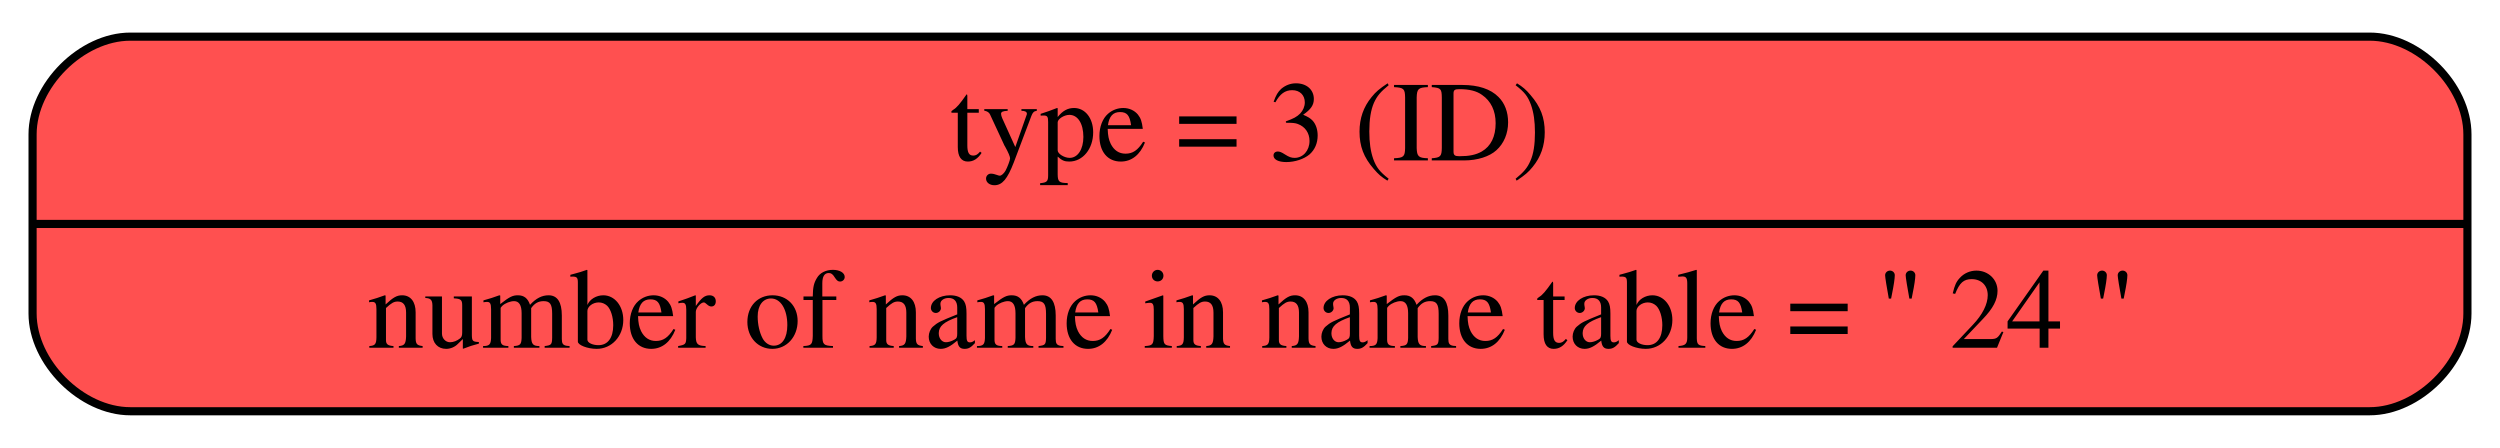
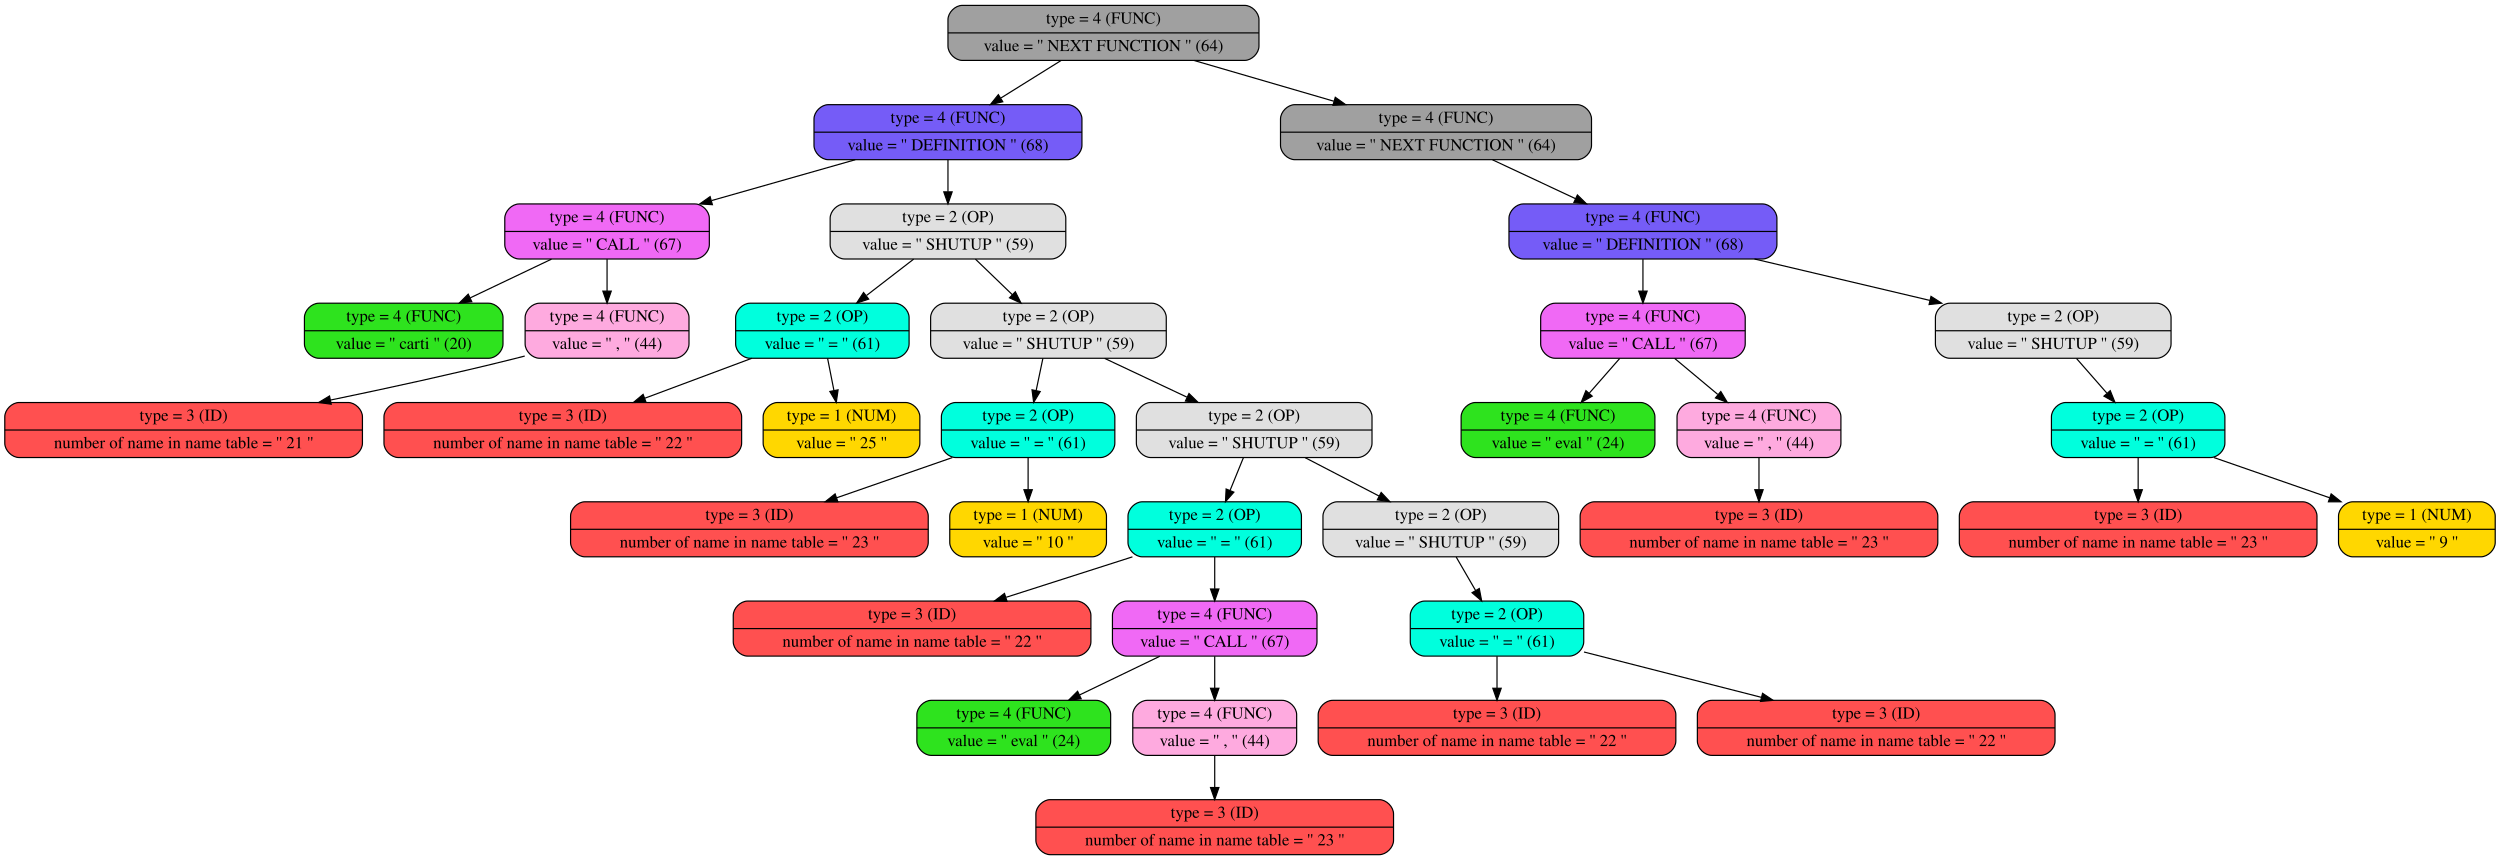
- <svg xmlns="http://www.w3.org/2000/svg" width="307pt" height="55pt" viewBox="0.00 0.00 307.00 55.00">
-   <g id="graph0" class="graph" transform="scale(1 1) rotate(0) translate(4 51)">
+ <svg xmlns="http://www.w3.org/2000/svg" width="2090pt" height="719pt" viewBox="0.00 0.00 2090.00 719.00">
+   <g id="graph0" class="graph" transform="scale(1 1) rotate(0) translate(4 715)">
    <g id="node1" class="node">
-       <path fill="#ff5050" stroke="black" d="M12,-0.5C12,-0.5 287,-0.5 287,-0.5 293,-0.5 299,-6.5 299,-12.5 299,-12.5 299,-34.5 299,-34.5 299,-40.5 293,-46.5 287,-46.5 287,-46.5 12,-46.5 12,-46.5 6,-46.5 0,-40.5 0,-34.5 0,-34.5 0,-12.5 0,-12.5 0,-6.5 6,-0.5 12,-0.5" />
-       <text text-anchor="middle" x="149.5" y="-31.3" font-family="Times,serif" font-size="14.00">type = 3 (ID)</text>
-       <polyline fill="none" stroke="black" points="0,-23.5 299,-23.5 " />
-       <text text-anchor="middle" x="149.5" y="-8.3" font-family="Times,serif" font-size="14.00">number of name in name table = '' 24 ''</text>
+       <path fill="#a0a0a0" stroke="black" d="M800.5,-664.5C800.5,-664.5 1036.5,-664.5 1036.5,-664.5 1042.5,-664.5 1048.5,-670.5 1048.5,-676.5 1048.5,-676.5 1048.5,-698.5 1048.5,-698.5 1048.5,-704.5 1042.5,-710.5 1036.5,-710.5 1036.5,-710.5 800.5,-710.5 800.5,-710.5 794.5,-710.5 788.5,-704.5 788.5,-698.5 788.5,-698.5 788.5,-676.5 788.5,-676.5 788.5,-670.5 794.5,-664.5 800.5,-664.5" />
+       <text text-anchor="middle" x="918.5" y="-695.3" font-family="Times,serif" font-size="14.00">type = 4 (FUNC)</text>
+       <polyline fill="none" stroke="black" points="788.5,-687.5 1048.5,-687.5 " />
+       <text text-anchor="middle" x="918.5" y="-672.3" font-family="Times,serif" font-size="14.00">value = '' NEXT FUNCTION '' (64)</text>
+     </g>
+     <g id="node2" class="node">
+       <path fill="#755cf7" stroke="black" d="M688.5,-581.5C688.5,-581.5 888.5,-581.5 888.5,-581.5 894.5,-581.5 900.5,-587.5 900.5,-593.5 900.5,-593.5 900.5,-615.5 900.5,-615.5 900.5,-621.5 894.5,-627.5 888.5,-627.5 888.5,-627.5 688.5,-627.5 688.5,-627.5 682.5,-627.5 676.5,-621.5 676.5,-615.5 676.5,-615.5 676.5,-593.5 676.5,-593.5 676.5,-587.5 682.5,-581.5 688.5,-581.5" />
+       <text text-anchor="middle" x="788.5" y="-612.3" font-family="Times,serif" font-size="14.00">type = 4 (FUNC)</text>
+       <polyline fill="none" stroke="black" points="676.5,-604.5 900.5,-604.5 " />
+       <text text-anchor="middle" x="788.5" y="-589.3" font-family="Times,serif" font-size="14.00">value = '' DEFINITION '' (68)</text>
+     </g>
+     <g id="edge1" class="edge">
+       <path fill="none" stroke="black" d="M882.98,-664.37C867.5,-654.72 849.19,-643.32 832.84,-633.13" />
+       <polygon fill="black" stroke="black" points="834.32,-629.92 823.98,-627.61 830.62,-635.87 834.32,-629.92" />
+     </g>
+     <g id="node3" class="node">
+       <path fill="#a0a0a0" stroke="black" d="M1078.5,-581.5C1078.5,-581.5 1314.5,-581.5 1314.5,-581.5 1320.5,-581.5 1326.5,-587.5 1326.5,-593.5 1326.5,-593.5 1326.5,-615.5 1326.5,-615.5 1326.5,-621.5 1320.5,-627.5 1314.5,-627.5 1314.5,-627.5 1078.5,-627.5 1078.5,-627.5 1072.5,-627.5 1066.5,-621.5 1066.5,-615.5 1066.5,-615.5 1066.5,-593.5 1066.5,-593.5 1066.5,-587.5 1072.5,-581.5 1078.5,-581.5" />
+       <text text-anchor="middle" x="1196.5" y="-612.3" font-family="Times,serif" font-size="14.00">type = 4 (FUNC)</text>
+       <polyline fill="none" stroke="black" points="1066.5,-604.5 1326.5,-604.5 " />
+       <text text-anchor="middle" x="1196.5" y="-589.3" font-family="Times,serif" font-size="14.00">value = '' NEXT FUNCTION '' (64)</text>
+     </g>
+     <g id="edge2" class="edge">
+       <path fill="none" stroke="black" d="M994.1,-664.47C1030.26,-653.94 1073.7,-641.28 1111.06,-630.39" />
+       <polygon fill="black" stroke="black" points="1112.3,-633.68 1120.92,-627.52 1110.34,-626.96 1112.3,-633.68" />
+     </g>
+     <g id="node4" class="node">
+       <path fill="#f069f5" stroke="black" d="M430,-498.5C430,-498.5 577,-498.5 577,-498.5 583,-498.5 589,-504.5 589,-510.5 589,-510.5 589,-532.5 589,-532.5 589,-538.5 583,-544.5 577,-544.5 577,-544.5 430,-544.5 430,-544.5 424,-544.5 418,-538.5 418,-532.5 418,-532.5 418,-510.5 418,-510.5 418,-504.5 424,-498.5 430,-498.5" />
+       <text text-anchor="middle" x="503.5" y="-529.3" font-family="Times,serif" font-size="14.00">type = 4 (FUNC)</text>
+       <polyline fill="none" stroke="black" points="418,-521.5 589,-521.5 " />
+       <text text-anchor="middle" x="503.5" y="-506.3" font-family="Times,serif" font-size="14.00">value = '' CALL '' (67)</text>
+     </g>
+     <g id="edge3" class="edge">
+       <path fill="none" stroke="black" d="M711,-581.47C673.93,-570.94 629.39,-558.28 591.09,-547.39" />
+       <polygon fill="black" stroke="black" points="591.56,-543.89 580.99,-544.52 589.65,-550.62 591.56,-543.89" />
+     </g>
+     <g id="node5" class="node">
+       <path fill="#e0e0e0" stroke="black" d="M702,-498.5C702,-498.5 875,-498.5 875,-498.5 881,-498.5 887,-504.5 887,-510.5 887,-510.5 887,-532.5 887,-532.5 887,-538.5 881,-544.5 875,-544.5 875,-544.5 702,-544.5 702,-544.5 696,-544.5 690,-538.5 690,-532.5 690,-532.5 690,-510.5 690,-510.5 690,-504.5 696,-498.5 702,-498.5" />
+       <text text-anchor="middle" x="788.5" y="-529.3" font-family="Times,serif" font-size="14.00">type = 2 (OP)</text>
+       <polyline fill="none" stroke="black" points="690,-521.5 887,-521.5 " />
+       <text text-anchor="middle" x="788.5" y="-506.3" font-family="Times,serif" font-size="14.00">value = '' SHUTUP '' (59)</text>
+     </g>
+     <g id="edge4" class="edge">
+       <path fill="none" stroke="black" d="M788.5,-581.37C788.5,-573.15 788.5,-563.66 788.5,-554.73" />
+       <polygon fill="black" stroke="black" points="792,-554.61 788.5,-544.61 785,-554.61 792,-554.61" />
+     </g>
+     <g id="node27" class="node">
+       <path fill="#755cf7" stroke="black" d="M1269.5,-498.5C1269.5,-498.5 1469.5,-498.5 1469.5,-498.5 1475.5,-498.5 1481.5,-504.5 1481.5,-510.5 1481.5,-510.5 1481.5,-532.5 1481.5,-532.5 1481.5,-538.5 1475.5,-544.5 1469.5,-544.5 1469.5,-544.5 1269.5,-544.5 1269.5,-544.5 1263.5,-544.5 1257.5,-538.5 1257.5,-532.5 1257.5,-532.5 1257.5,-510.5 1257.5,-510.5 1257.5,-504.5 1263.5,-498.5 1269.5,-498.5" />
+       <text text-anchor="middle" x="1369.5" y="-529.3" font-family="Times,serif" font-size="14.00">type = 4 (FUNC)</text>
+       <polyline fill="none" stroke="black" points="1257.5,-521.5 1481.5,-521.5 " />
+       <text text-anchor="middle" x="1369.5" y="-506.3" font-family="Times,serif" font-size="14.00">value = '' DEFINITION '' (68)</text>
+     </g>
+     <g id="edge26" class="edge">
+       <path fill="none" stroke="black" d="M1243.77,-581.37C1265.23,-571.32 1290.77,-559.36 1313.21,-548.86" />
+       <polygon fill="black" stroke="black" points="1314.71,-552.02 1322.28,-544.61 1311.74,-545.68 1314.71,-552.02" />
+     </g>
+     <g id="node6" class="node">
+       <path fill="#2ee31e" stroke="black" d="M262.5,-415.5C262.5,-415.5 404.5,-415.5 404.5,-415.5 410.5,-415.5 416.5,-421.5 416.5,-427.5 416.5,-427.5 416.5,-449.5 416.5,-449.5 416.5,-455.5 410.5,-461.5 404.5,-461.5 404.5,-461.5 262.5,-461.5 262.5,-461.5 256.5,-461.5 250.5,-455.5 250.5,-449.5 250.5,-449.5 250.5,-427.5 250.5,-427.5 250.5,-421.5 256.5,-415.5 262.5,-415.5" />
+       <text text-anchor="middle" x="333.5" y="-446.3" font-family="Times,serif" font-size="14.00">type = 4 (FUNC)</text>
+       <polyline fill="none" stroke="black" points="250.5,-438.5 416.5,-438.5 " />
+       <text text-anchor="middle" x="333.5" y="-423.3" font-family="Times,serif" font-size="14.00">value = '' carti '' (20)</text>
+     </g>
+     <g id="edge5" class="edge">
+       <path fill="none" stroke="black" d="M457.05,-498.37C436.06,-488.37 411.09,-476.47 389.11,-466" />
+       <polygon fill="black" stroke="black" points="390.43,-462.75 379.9,-461.61 387.42,-469.07 390.43,-462.75" />
+     </g>
+     <g id="node7" class="node">
+       <path fill="#feaadf" stroke="black" d="M447,-415.5C447,-415.5 560,-415.5 560,-415.5 566,-415.5 572,-421.5 572,-427.5 572,-427.5 572,-449.5 572,-449.5 572,-455.5 566,-461.5 560,-461.5 560,-461.5 447,-461.5 447,-461.5 441,-461.5 435,-455.5 435,-449.5 435,-449.5 435,-427.5 435,-427.5 435,-421.5 441,-415.5 447,-415.5" />
+       <text text-anchor="middle" x="503.5" y="-446.3" font-family="Times,serif" font-size="14.00">type = 4 (FUNC)</text>
+       <polyline fill="none" stroke="black" points="435,-438.5 572,-438.5 " />
+       <text text-anchor="middle" x="503.5" y="-423.3" font-family="Times,serif" font-size="14.00">value = '' , '' (44)</text>
+     </g>
+     <g id="edge6" class="edge">
+       <path fill="none" stroke="black" d="M503.5,-498.37C503.5,-490.15 503.5,-480.66 503.5,-471.73" />
+       <polygon fill="black" stroke="black" points="507,-471.61 503.5,-461.61 500,-471.61 507,-471.61" />
+     </g>
+     <g id="node9" class="node">
+       <path fill="#00ffdd" stroke="black" d="M623,-415.5C623,-415.5 744,-415.5 744,-415.5 750,-415.5 756,-421.5 756,-427.5 756,-427.5 756,-449.5 756,-449.5 756,-455.5 750,-461.5 744,-461.5 744,-461.5 623,-461.5 623,-461.5 617,-461.5 611,-455.5 611,-449.5 611,-449.5 611,-427.5 611,-427.5 611,-421.5 617,-415.5 623,-415.5" />
+       <text text-anchor="middle" x="683.5" y="-446.3" font-family="Times,serif" font-size="14.00">type = 2 (OP)</text>
+       <polyline fill="none" stroke="black" points="611,-438.5 756,-438.5 " />
+       <text text-anchor="middle" x="683.5" y="-423.3" font-family="Times,serif" font-size="14.00">value = '' = '' (61)</text>
+     </g>
+     <g id="edge8" class="edge">
+       <path fill="none" stroke="black" d="M759.81,-498.37C747.65,-488.99 733.34,-477.95 720.41,-467.98" />
+       <polygon fill="black" stroke="black" points="722.21,-464.94 712.16,-461.61 717.94,-470.49 722.21,-464.94" />
+     </g>
+     <g id="node10" class="node">
+       <path fill="#e0e0e0" stroke="black" d="M786,-415.5C786,-415.5 959,-415.5 959,-415.5 965,-415.5 971,-421.5 971,-427.5 971,-427.5 971,-449.5 971,-449.5 971,-455.5 965,-461.5 959,-461.5 959,-461.5 786,-461.5 786,-461.5 780,-461.5 774,-455.5 774,-449.5 774,-449.5 774,-427.5 774,-427.5 774,-421.5 780,-415.5 786,-415.5" />
+       <text text-anchor="middle" x="872.5" y="-446.3" font-family="Times,serif" font-size="14.00">type = 2 (OP)</text>
+       <polyline fill="none" stroke="black" points="774,-438.5 971,-438.5 " />
+       <text text-anchor="middle" x="872.5" y="-423.3" font-family="Times,serif" font-size="14.00">value = '' SHUTUP '' (59)</text>
+     </g>
+     <g id="edge9" class="edge">
+       <path fill="none" stroke="black" d="M811.45,-498.37C820.99,-489.17 832.19,-478.37 842.38,-468.55" />
+       <polygon fill="black" stroke="black" points="844.81,-471.07 849.57,-461.61 839.95,-466.03 844.81,-471.07" />
+     </g>
+     <g id="node8" class="node">
+       <path fill="#ff5050" stroke="black" d="M12,-332.5C12,-332.5 287,-332.5 287,-332.5 293,-332.5 299,-338.5 299,-344.5 299,-344.5 299,-366.5 299,-366.5 299,-372.5 293,-378.5 287,-378.5 287,-378.5 12,-378.5 12,-378.5 6,-378.5 0,-372.5 0,-366.5 0,-366.5 0,-344.5 0,-344.5 0,-338.5 6,-332.5 12,-332.5" />
+       <text text-anchor="middle" x="149.5" y="-363.3" font-family="Times,serif" font-size="14.00">type = 3 (ID)</text>
+       <polyline fill="none" stroke="black" points="0,-355.5 299,-355.5 " />
+       <text text-anchor="middle" x="149.5" y="-340.3" font-family="Times,serif" font-size="14.00">number of name in name table = '' 21 ''</text>
+     </g>
+     <g id="edge7" class="edge">
+       <path fill="none" stroke="black" d="M434.67,-417.35C431.58,-416.54 428.51,-415.75 425.5,-415 375.6,-402.53 320.19,-390.45 272.2,-380.53" />
+       <polygon fill="black" stroke="black" points="272.89,-377.1 262.39,-378.51 271.47,-383.96 272.89,-377.1" />
+     </g>
+     <g id="node11" class="node">
+       <path fill="#ff5050" stroke="black" d="M329,-332.5C329,-332.5 604,-332.5 604,-332.5 610,-332.5 616,-338.5 616,-344.5 616,-344.5 616,-366.5 616,-366.5 616,-372.5 610,-378.5 604,-378.5 604,-378.5 329,-378.5 329,-378.5 323,-378.5 317,-372.5 317,-366.5 317,-366.5 317,-344.5 317,-344.5 317,-338.5 323,-332.5 329,-332.5" />
+       <text text-anchor="middle" x="466.5" y="-363.3" font-family="Times,serif" font-size="14.00">type = 3 (ID)</text>
+       <polyline fill="none" stroke="black" points="317,-355.5 616,-355.5 " />
+       <text text-anchor="middle" x="466.5" y="-340.3" font-family="Times,serif" font-size="14.00">number of name in name table = '' 22 ''</text>
+     </g>
+     <g id="edge10" class="edge">
+       <path fill="none" stroke="black" d="M624.49,-415.47C596.86,-405.16 563.79,-392.82 535.06,-382.09" />
+       <polygon fill="black" stroke="black" points="536.09,-378.74 525.5,-378.52 533.64,-385.3 536.09,-378.74" />
+     </g>
+     <g id="node12" class="node">
+       <path fill="#ffd700" stroke="black" d="M646,-332.5C646,-332.5 753,-332.5 753,-332.5 759,-332.5 765,-338.5 765,-344.5 765,-344.5 765,-366.5 765,-366.5 765,-372.5 759,-378.5 753,-378.5 753,-378.5 646,-378.5 646,-378.5 640,-378.5 634,-372.5 634,-366.5 634,-366.5 634,-344.5 634,-344.5 634,-338.5 640,-332.5 646,-332.5" />
+       <text text-anchor="middle" x="699.5" y="-363.3" font-family="Times,serif" font-size="14.00">type = 1 (NUM)</text>
+       <polyline fill="none" stroke="black" points="634,-355.5 765,-355.5 " />
+       <text text-anchor="middle" x="699.5" y="-340.3" font-family="Times,serif" font-size="14.00">value = '' 25 ''</text>
+     </g>
+     <g id="edge11" class="edge">
+       <path fill="none" stroke="black" d="M687.87,-415.37C689.51,-407.06 691.41,-397.45 693.19,-388.43" />
+       <polygon fill="black" stroke="black" points="696.63,-389.1 695.13,-378.61 689.76,-387.74 696.63,-389.1" />
+     </g>
+     <g id="node13" class="node">
+       <path fill="#00ffdd" stroke="black" d="M795,-332.5C795,-332.5 916,-332.5 916,-332.5 922,-332.5 928,-338.5 928,-344.5 928,-344.5 928,-366.5 928,-366.5 928,-372.5 922,-378.5 916,-378.5 916,-378.5 795,-378.5 795,-378.5 789,-378.5 783,-372.5 783,-366.5 783,-366.5 783,-344.5 783,-344.5 783,-338.5 789,-332.5 795,-332.5" />
+       <text text-anchor="middle" x="855.5" y="-363.3" font-family="Times,serif" font-size="14.00">type = 2 (OP)</text>
+       <polyline fill="none" stroke="black" points="783,-355.5 928,-355.5 " />
+       <text text-anchor="middle" x="855.5" y="-340.3" font-family="Times,serif" font-size="14.00">value = '' = '' (61)</text>
+     </g>
+     <g id="edge12" class="edge">
+       <path fill="none" stroke="black" d="M867.85,-415.37C866.11,-407.06 864.09,-397.45 862.2,-388.43" />
+       <polygon fill="black" stroke="black" points="865.62,-387.67 860.14,-378.61 858.77,-389.11 865.62,-387.67" />
+     </g>
+     <g id="node14" class="node">
+       <path fill="#e0e0e0" stroke="black" d="M958,-332.5C958,-332.5 1131,-332.5 1131,-332.5 1137,-332.5 1143,-338.5 1143,-344.5 1143,-344.5 1143,-366.5 1143,-366.5 1143,-372.5 1137,-378.5 1131,-378.5 1131,-378.5 958,-378.5 958,-378.5 952,-378.5 946,-372.5 946,-366.5 946,-366.5 946,-344.5 946,-344.5 946,-338.5 952,-332.5 958,-332.5" />
+       <text text-anchor="middle" x="1044.5" y="-363.3" font-family="Times,serif" font-size="14.00">type = 2 (OP)</text>
+       <polyline fill="none" stroke="black" points="946,-355.5 1143,-355.5 " />
+       <text text-anchor="middle" x="1044.5" y="-340.3" font-family="Times,serif" font-size="14.00">value = '' SHUTUP '' (59)</text>
+     </g>
+     <g id="edge13" class="edge">
+       <path fill="none" stroke="black" d="M919.5,-415.37C940.74,-405.37 966,-393.47 988.23,-383" />
+       <polygon fill="black" stroke="black" points="990,-386.03 997.56,-378.61 987.02,-379.7 990,-386.03" />
+     </g>
+     <g id="node15" class="node">
+       <path fill="#ff5050" stroke="black" d="M485,-249.5C485,-249.5 760,-249.5 760,-249.5 766,-249.5 772,-255.5 772,-261.5 772,-261.5 772,-283.5 772,-283.5 772,-289.5 766,-295.5 760,-295.5 760,-295.5 485,-295.5 485,-295.5 479,-295.5 473,-289.5 473,-283.5 473,-283.5 473,-261.5 473,-261.5 473,-255.5 479,-249.5 485,-249.5" />
+       <text text-anchor="middle" x="622.5" y="-280.3" font-family="Times,serif" font-size="14.00">type = 3 (ID)</text>
+       <polyline fill="none" stroke="black" points="473,-272.5 772,-272.5 " />
+       <text text-anchor="middle" x="622.5" y="-257.3" font-family="Times,serif" font-size="14.00">number of name in name table = '' 23 ''</text>
+     </g>
+     <g id="edge14" class="edge">
+       <path fill="none" stroke="black" d="M792.14,-332.47C762.22,-322.07 726.35,-309.6 695.31,-298.81" />
+       <polygon fill="black" stroke="black" points="696.44,-295.5 685.85,-295.52 694.14,-302.11 696.44,-295.5" />
+     </g>
+     <g id="node16" class="node">
+       <path fill="#ffd700" stroke="black" d="M802,-249.5C802,-249.5 909,-249.5 909,-249.5 915,-249.5 921,-255.5 921,-261.5 921,-261.5 921,-283.5 921,-283.5 921,-289.5 915,-295.5 909,-295.5 909,-295.5 802,-295.5 802,-295.5 796,-295.5 790,-289.5 790,-283.5 790,-283.5 790,-261.5 790,-261.5 790,-255.5 796,-249.5 802,-249.5" />
+       <text text-anchor="middle" x="855.5" y="-280.3" font-family="Times,serif" font-size="14.00">type = 1 (NUM)</text>
+       <polyline fill="none" stroke="black" points="790,-272.5 921,-272.5 " />
+       <text text-anchor="middle" x="855.5" y="-257.3" font-family="Times,serif" font-size="14.00">value = '' 10 ''</text>
+     </g>
+     <g id="edge15" class="edge">
+       <path fill="none" stroke="black" d="M855.5,-332.37C855.5,-324.15 855.5,-314.66 855.5,-305.73" />
+       <polygon fill="black" stroke="black" points="859,-305.61 855.5,-295.61 852,-305.61 859,-305.61" />
+     </g>
+     <g id="node17" class="node">
+       <path fill="#00ffdd" stroke="black" d="M951,-249.5C951,-249.5 1072,-249.5 1072,-249.5 1078,-249.5 1084,-255.5 1084,-261.5 1084,-261.5 1084,-283.5 1084,-283.5 1084,-289.5 1078,-295.5 1072,-295.5 1072,-295.5 951,-295.5 951,-295.5 945,-295.5 939,-289.5 939,-283.5 939,-283.5 939,-261.5 939,-261.5 939,-255.5 945,-249.5 951,-249.5" />
+       <text text-anchor="middle" x="1011.5" y="-280.3" font-family="Times,serif" font-size="14.00">type = 2 (OP)</text>
+       <polyline fill="none" stroke="black" points="939,-272.5 1084,-272.5 " />
+       <text text-anchor="middle" x="1011.5" y="-257.3" font-family="Times,serif" font-size="14.00">value = '' = '' (61)</text>
+     </g>
+     <g id="edge16" class="edge">
+       <path fill="none" stroke="black" d="M1035.48,-332.37C1032.06,-323.97 1028.1,-314.24 1024.39,-305.14" />
+       <polygon fill="black" stroke="black" points="1027.52,-303.55 1020.51,-295.61 1021.04,-306.19 1027.52,-303.55" />
+     </g>
+     <g id="node18" class="node">
+       <path fill="#e0e0e0" stroke="black" d="M1114,-249.5C1114,-249.5 1287,-249.5 1287,-249.5 1293,-249.5 1299,-255.5 1299,-261.5 1299,-261.5 1299,-283.5 1299,-283.5 1299,-289.5 1293,-295.5 1287,-295.5 1287,-295.5 1114,-295.5 1114,-295.5 1108,-295.5 1102,-289.5 1102,-283.5 1102,-283.5 1102,-261.5 1102,-261.5 1102,-255.5 1108,-249.5 1114,-249.5" />
+       <text text-anchor="middle" x="1200.5" y="-280.3" font-family="Times,serif" font-size="14.00">type = 2 (OP)</text>
+       <polyline fill="none" stroke="black" points="1102,-272.5 1299,-272.5 " />
+       <text text-anchor="middle" x="1200.5" y="-257.3" font-family="Times,serif" font-size="14.00">value = '' SHUTUP '' (59)</text>
+     </g>
+     <g id="edge17" class="edge">
+       <path fill="none" stroke="black" d="M1087.13,-332.37C1106.22,-322.46 1128.89,-310.68 1148.93,-300.28" />
+       <polygon fill="black" stroke="black" points="1150.66,-303.32 1157.92,-295.61 1147.44,-297.11 1150.66,-303.32" />
+     </g>
+     <g id="node19" class="node">
+       <path fill="#ff5050" stroke="black" d="M621,-166.5C621,-166.5 896,-166.5 896,-166.5 902,-166.5 908,-172.5 908,-178.5 908,-178.5 908,-200.5 908,-200.5 908,-206.5 902,-212.5 896,-212.5 896,-212.5 621,-212.5 621,-212.5 615,-212.5 609,-206.5 609,-200.5 609,-200.5 609,-178.5 609,-178.5 609,-172.5 615,-166.5 621,-166.5" />
+       <text text-anchor="middle" x="758.5" y="-197.3" font-family="Times,serif" font-size="14.00">type = 3 (ID)</text>
+       <polyline fill="none" stroke="black" points="609,-189.5 908,-189.5 " />
+       <text text-anchor="middle" x="758.5" y="-174.3" font-family="Times,serif" font-size="14.00">number of name in name table = '' 22 ''</text>
+     </g>
+     <g id="edge18" class="edge">
+       <path fill="none" stroke="black" d="M942.7,-249.47C910.07,-239.03 870.93,-226.49 837.13,-215.67" />
+       <polygon fill="black" stroke="black" points="837.88,-212.24 827.29,-212.52 835.74,-218.9 837.88,-212.24" />
+     </g>
+     <g id="node20" class="node">
+       <path fill="#f069f5" stroke="black" d="M938,-166.5C938,-166.5 1085,-166.5 1085,-166.5 1091,-166.5 1097,-172.5 1097,-178.5 1097,-178.5 1097,-200.5 1097,-200.5 1097,-206.5 1091,-212.5 1085,-212.5 1085,-212.5 938,-212.5 938,-212.5 932,-212.5 926,-206.5 926,-200.5 926,-200.5 926,-178.5 926,-178.5 926,-172.5 932,-166.5 938,-166.5" />
+       <text text-anchor="middle" x="1011.5" y="-197.3" font-family="Times,serif" font-size="14.00">type = 4 (FUNC)</text>
+       <polyline fill="none" stroke="black" points="926,-189.5 1097,-189.5 " />
+       <text text-anchor="middle" x="1011.5" y="-174.3" font-family="Times,serif" font-size="14.00">value = '' CALL '' (67)</text>
+     </g>
+     <g id="edge19" class="edge">
+       <path fill="none" stroke="black" d="M1011.5,-249.37C1011.5,-241.15 1011.5,-231.66 1011.5,-222.73" />
+       <polygon fill="black" stroke="black" points="1015,-222.61 1011.5,-212.61 1008,-222.61 1015,-222.61" />
+     </g>
+     <g id="node24" class="node">
+       <path fill="#00ffdd" stroke="black" d="M1187,-166.5C1187,-166.5 1308,-166.5 1308,-166.5 1314,-166.5 1320,-172.5 1320,-178.5 1320,-178.5 1320,-200.5 1320,-200.5 1320,-206.5 1314,-212.5 1308,-212.5 1308,-212.5 1187,-212.5 1187,-212.5 1181,-212.5 1175,-206.5 1175,-200.5 1175,-200.5 1175,-178.5 1175,-178.5 1175,-172.5 1181,-166.5 1187,-166.5" />
+       <text text-anchor="middle" x="1247.5" y="-197.3" font-family="Times,serif" font-size="14.00">type = 2 (OP)</text>
+       <polyline fill="none" stroke="black" points="1175,-189.5 1320,-189.5 " />
+       <text text-anchor="middle" x="1247.5" y="-174.3" font-family="Times,serif" font-size="14.00">value = '' = '' (61)</text>
+     </g>
+     <g id="edge23" class="edge">
+       <path fill="none" stroke="black" d="M1213.34,-249.37C1218.37,-240.71 1224.22,-230.62 1229.64,-221.27" />
+       <polygon fill="black" stroke="black" points="1232.68,-223.01 1234.67,-212.61 1226.63,-219.5 1232.68,-223.01" />
+     </g>
+     <g id="node21" class="node">
+       <path fill="#2ee31e" stroke="black" d="M774.5,-83.5C774.5,-83.5 912.5,-83.5 912.5,-83.5 918.5,-83.5 924.5,-89.5 924.5,-95.5 924.5,-95.5 924.5,-117.5 924.5,-117.5 924.5,-123.5 918.5,-129.5 912.5,-129.5 912.5,-129.5 774.5,-129.5 774.5,-129.5 768.5,-129.5 762.5,-123.5 762.5,-117.5 762.5,-117.5 762.5,-95.5 762.5,-95.5 762.5,-89.5 768.5,-83.5 774.5,-83.5" />
+       <text text-anchor="middle" x="843.5" y="-114.3" font-family="Times,serif" font-size="14.00">type = 4 (FUNC)</text>
+       <polyline fill="none" stroke="black" points="762.5,-106.5 924.5,-106.5 " />
+       <text text-anchor="middle" x="843.5" y="-91.3" font-family="Times,serif" font-size="14.00">value = '' eval '' (24)</text>
+     </g>
+     <g id="edge20" class="edge">
+       <path fill="none" stroke="black" d="M965.59,-166.37C944.85,-156.37 920.18,-144.47 898.46,-134" />
+       <polygon fill="black" stroke="black" points="899.88,-130.8 889.35,-129.61 896.84,-137.1 899.88,-130.8" />
+     </g>
+     <g id="node22" class="node">
+       <path fill="#feaadf" stroke="black" d="M955,-83.5C955,-83.5 1068,-83.5 1068,-83.5 1074,-83.5 1080,-89.5 1080,-95.5 1080,-95.5 1080,-117.5 1080,-117.5 1080,-123.5 1074,-129.5 1068,-129.5 1068,-129.5 955,-129.5 955,-129.5 949,-129.5 943,-123.5 943,-117.5 943,-117.5 943,-95.5 943,-95.5 943,-89.5 949,-83.5 955,-83.5" />
+       <text text-anchor="middle" x="1011.5" y="-114.3" font-family="Times,serif" font-size="14.00">type = 4 (FUNC)</text>
+       <polyline fill="none" stroke="black" points="943,-106.5 1080,-106.5 " />
+       <text text-anchor="middle" x="1011.5" y="-91.3" font-family="Times,serif" font-size="14.00">value = '' , '' (44)</text>
+     </g>
+     <g id="edge21" class="edge">
+       <path fill="none" stroke="black" d="M1011.5,-166.37C1011.5,-158.15 1011.5,-148.66 1011.5,-139.73" />
+       <polygon fill="black" stroke="black" points="1015,-139.61 1011.5,-129.61 1008,-139.61 1015,-139.61" />
+     </g>
+     <g id="node23" class="node">
+       <path fill="#ff5050" stroke="black" d="M874,-0.5C874,-0.5 1149,-0.5 1149,-0.5 1155,-0.5 1161,-6.5 1161,-12.5 1161,-12.5 1161,-34.5 1161,-34.5 1161,-40.5 1155,-46.5 1149,-46.5 1149,-46.5 874,-46.5 874,-46.5 868,-46.5 862,-40.5 862,-34.5 862,-34.5 862,-12.5 862,-12.5 862,-6.5 868,-0.5 874,-0.5" />
+       <text text-anchor="middle" x="1011.5" y="-31.3" font-family="Times,serif" font-size="14.00">type = 3 (ID)</text>
+       <polyline fill="none" stroke="black" points="862,-23.5 1161,-23.5 " />
+       <text text-anchor="middle" x="1011.5" y="-8.3" font-family="Times,serif" font-size="14.00">number of name in name table = '' 23 ''</text>
+     </g>
+     <g id="edge22" class="edge">
+       <path fill="none" stroke="black" d="M1011.5,-83.37C1011.5,-75.15 1011.5,-65.66 1011.5,-56.73" />
+       <polygon fill="black" stroke="black" points="1015,-56.61 1011.5,-46.61 1008,-56.61 1015,-56.61" />
+     </g>
+     <g id="node25" class="node">
+       <path fill="#ff5050" stroke="black" d="M1110,-83.5C1110,-83.5 1385,-83.5 1385,-83.5 1391,-83.5 1397,-89.5 1397,-95.5 1397,-95.5 1397,-117.5 1397,-117.5 1397,-123.5 1391,-129.5 1385,-129.5 1385,-129.5 1110,-129.5 1110,-129.5 1104,-129.5 1098,-123.5 1098,-117.5 1098,-117.5 1098,-95.5 1098,-95.5 1098,-89.5 1104,-83.5 1110,-83.5" />
+       <text text-anchor="middle" x="1247.5" y="-114.3" font-family="Times,serif" font-size="14.00">type = 3 (ID)</text>
+       <polyline fill="none" stroke="black" points="1098,-106.5 1397,-106.5 " />
+       <text text-anchor="middle" x="1247.5" y="-91.3" font-family="Times,serif" font-size="14.00">number of name in name table = '' 22 ''</text>
+     </g>
+     <g id="edge24" class="edge">
+       <path fill="none" stroke="black" d="M1247.5,-166.37C1247.5,-158.15 1247.5,-148.66 1247.5,-139.73" />
+       <polygon fill="black" stroke="black" points="1251,-139.61 1247.5,-129.61 1244,-139.61 1251,-139.61" />
+     </g>
+     <g id="node26" class="node">
+       <path fill="#ff5050" stroke="black" d="M1427,-83.5C1427,-83.5 1702,-83.5 1702,-83.5 1708,-83.5 1714,-89.5 1714,-95.5 1714,-95.5 1714,-117.5 1714,-117.5 1714,-123.5 1708,-129.5 1702,-129.5 1702,-129.5 1427,-129.5 1427,-129.5 1421,-129.5 1415,-123.5 1415,-117.5 1415,-117.5 1415,-95.5 1415,-95.5 1415,-89.5 1421,-83.5 1427,-83.5" />
+       <text text-anchor="middle" x="1564.5" y="-114.3" font-family="Times,serif" font-size="14.00">type = 3 (ID)</text>
+       <polyline fill="none" stroke="black" points="1415,-106.5 1714,-106.5 " />
+       <text text-anchor="middle" x="1564.5" y="-91.3" font-family="Times,serif" font-size="14.00">number of name in name table = '' 22 ''</text>
+     </g>
+     <g id="edge25" class="edge">
+       <path fill="none" stroke="black" d="M1320.23,-169.92C1364.26,-158.67 1420.94,-144.18 1468.61,-132" />
+       <polygon fill="black" stroke="black" points="1469.5,-135.39 1478.33,-129.52 1467.77,-128.6 1469.5,-135.39" />
+     </g>
+     <g id="node28" class="node">
+       <path fill="#f069f5" stroke="black" d="M1296,-415.5C1296,-415.5 1443,-415.5 1443,-415.5 1449,-415.5 1455,-421.5 1455,-427.5 1455,-427.5 1455,-449.5 1455,-449.5 1455,-455.5 1449,-461.5 1443,-461.5 1443,-461.5 1296,-461.5 1296,-461.5 1290,-461.5 1284,-455.5 1284,-449.5 1284,-449.5 1284,-427.5 1284,-427.5 1284,-421.5 1290,-415.5 1296,-415.5" />
+       <text text-anchor="middle" x="1369.5" y="-446.3" font-family="Times,serif" font-size="14.00">type = 4 (FUNC)</text>
+       <polyline fill="none" stroke="black" points="1284,-438.5 1455,-438.5 " />
+       <text text-anchor="middle" x="1369.5" y="-423.3" font-family="Times,serif" font-size="14.00">value = '' CALL '' (67)</text>
+     </g>
+     <g id="edge27" class="edge">
+       <path fill="none" stroke="black" d="M1369.5,-498.37C1369.5,-490.15 1369.5,-480.66 1369.5,-471.73" />
+       <polygon fill="black" stroke="black" points="1373,-471.61 1369.5,-461.61 1366,-471.61 1373,-471.61" />
+     </g>
+     <g id="node29" class="node">
+       <path fill="#e0e0e0" stroke="black" d="M1626,-415.5C1626,-415.5 1799,-415.5 1799,-415.5 1805,-415.5 1811,-421.5 1811,-427.5 1811,-427.5 1811,-449.5 1811,-449.5 1811,-455.5 1805,-461.5 1799,-461.5 1799,-461.5 1626,-461.5 1626,-461.5 1620,-461.5 1614,-455.5 1614,-449.5 1614,-449.5 1614,-427.5 1614,-427.5 1614,-421.5 1620,-415.5 1626,-415.5" />
+       <text text-anchor="middle" x="1712.5" y="-446.3" font-family="Times,serif" font-size="14.00">type = 2 (OP)</text>
+       <polyline fill="none" stroke="black" points="1614,-438.5 1811,-438.5 " />
+       <text text-anchor="middle" x="1712.5" y="-423.3" font-family="Times,serif" font-size="14.00">value = '' SHUTUP '' (59)</text>
+     </g>
+     <g id="edge28" class="edge">
+       <path fill="none" stroke="black" d="M1462.77,-498.47C1508.15,-487.76 1562.82,-474.85 1609.43,-463.84" />
+       <polygon fill="black" stroke="black" points="1610.32,-467.23 1619.25,-461.52 1608.71,-460.41 1610.32,-467.23" />
+     </g>
+     <g id="node30" class="node">
+       <path fill="#2ee31e" stroke="black" d="M1229.5,-332.5C1229.5,-332.5 1367.5,-332.5 1367.5,-332.5 1373.5,-332.5 1379.5,-338.5 1379.5,-344.5 1379.5,-344.5 1379.5,-366.5 1379.5,-366.5 1379.5,-372.5 1373.5,-378.5 1367.5,-378.5 1367.5,-378.5 1229.5,-378.5 1229.5,-378.5 1223.5,-378.5 1217.5,-372.5 1217.5,-366.5 1217.5,-366.5 1217.5,-344.5 1217.5,-344.5 1217.5,-338.5 1223.5,-332.5 1229.5,-332.5" />
+       <text text-anchor="middle" x="1298.5" y="-363.3" font-family="Times,serif" font-size="14.00">type = 4 (FUNC)</text>
+       <polyline fill="none" stroke="black" points="1217.5,-355.5 1379.5,-355.5 " />
+       <text text-anchor="middle" x="1298.5" y="-340.3" font-family="Times,serif" font-size="14.00">value = '' eval '' (24)</text>
+     </g>
+     <g id="edge29" class="edge">
+       <path fill="none" stroke="black" d="M1350.1,-415.37C1342.27,-406.44 1333.12,-396 1324.72,-386.41" />
+       <polygon fill="black" stroke="black" points="1327.1,-383.82 1317.88,-378.61 1321.84,-388.43 1327.1,-383.82" />
+     </g>
+     <g id="node31" class="node">
+       <path fill="#feaadf" stroke="black" d="M1410,-332.5C1410,-332.5 1523,-332.5 1523,-332.5 1529,-332.5 1535,-338.5 1535,-344.5 1535,-344.5 1535,-366.5 1535,-366.5 1535,-372.5 1529,-378.5 1523,-378.5 1523,-378.5 1410,-378.5 1410,-378.5 1404,-378.5 1398,-372.5 1398,-366.5 1398,-366.5 1398,-344.5 1398,-344.5 1398,-338.5 1404,-332.5 1410,-332.5" />
+       <text text-anchor="middle" x="1466.5" y="-363.3" font-family="Times,serif" font-size="14.00">type = 4 (FUNC)</text>
+       <polyline fill="none" stroke="black" points="1398,-355.5 1535,-355.5 " />
+       <text text-anchor="middle" x="1466.5" y="-340.3" font-family="Times,serif" font-size="14.00">value = '' , '' (44)</text>
+     </g>
+     <g id="edge30" class="edge">
+       <path fill="none" stroke="black" d="M1396.01,-415.37C1407.13,-406.08 1420.2,-395.16 1432.06,-385.26" />
+       <polygon fill="black" stroke="black" points="1434.59,-387.7 1440.03,-378.61 1430.11,-382.33 1434.59,-387.7" />
+     </g>
+     <g id="node33" class="node">
+       <path fill="#00ffdd" stroke="black" d="M1723,-332.5C1723,-332.5 1844,-332.5 1844,-332.5 1850,-332.5 1856,-338.5 1856,-344.5 1856,-344.5 1856,-366.5 1856,-366.5 1856,-372.5 1850,-378.5 1844,-378.5 1844,-378.5 1723,-378.5 1723,-378.5 1717,-378.5 1711,-372.5 1711,-366.5 1711,-366.5 1711,-344.5 1711,-344.5 1711,-338.5 1717,-332.5 1723,-332.5" />
+       <text text-anchor="middle" x="1783.5" y="-363.3" font-family="Times,serif" font-size="14.00">type = 2 (OP)</text>
+       <polyline fill="none" stroke="black" points="1711,-355.5 1856,-355.5 " />
+       <text text-anchor="middle" x="1783.5" y="-340.3" font-family="Times,serif" font-size="14.00">value = '' = '' (61)</text>
+     </g>
+     <g id="edge32" class="edge">
+       <path fill="none" stroke="black" d="M1731.9,-415.37C1739.73,-406.44 1748.88,-396 1757.28,-386.41" />
+       <polygon fill="black" stroke="black" points="1760.16,-388.43 1764.12,-378.61 1754.9,-383.82 1760.16,-388.43" />
+     </g>
+     <g id="node32" class="node">
+       <path fill="#ff5050" stroke="black" d="M1329,-249.5C1329,-249.5 1604,-249.5 1604,-249.5 1610,-249.5 1616,-255.5 1616,-261.5 1616,-261.5 1616,-283.5 1616,-283.5 1616,-289.5 1610,-295.5 1604,-295.5 1604,-295.5 1329,-295.5 1329,-295.5 1323,-295.5 1317,-289.5 1317,-283.5 1317,-283.5 1317,-261.5 1317,-261.5 1317,-255.5 1323,-249.5 1329,-249.5" />
+       <text text-anchor="middle" x="1466.5" y="-280.3" font-family="Times,serif" font-size="14.00">type = 3 (ID)</text>
+       <polyline fill="none" stroke="black" points="1317,-272.5 1616,-272.5 " />
+       <text text-anchor="middle" x="1466.5" y="-257.3" font-family="Times,serif" font-size="14.00">number of name in name table = '' 23 ''</text>
+     </g>
+     <g id="edge31" class="edge">
+       <path fill="none" stroke="black" d="M1466.5,-332.37C1466.5,-324.15 1466.5,-314.66 1466.5,-305.73" />
+       <polygon fill="black" stroke="black" points="1470,-305.61 1466.5,-295.61 1463,-305.61 1470,-305.61" />
+     </g>
+     <g id="node34" class="node">
+       <path fill="#ff5050" stroke="black" d="M1646,-249.5C1646,-249.5 1921,-249.5 1921,-249.5 1927,-249.5 1933,-255.5 1933,-261.5 1933,-261.5 1933,-283.5 1933,-283.5 1933,-289.5 1927,-295.5 1921,-295.5 1921,-295.5 1646,-295.5 1646,-295.5 1640,-295.5 1634,-289.5 1634,-283.5 1634,-283.5 1634,-261.5 1634,-261.5 1634,-255.5 1640,-249.5 1646,-249.5" />
+       <text text-anchor="middle" x="1783.5" y="-280.3" font-family="Times,serif" font-size="14.00">type = 3 (ID)</text>
+       <polyline fill="none" stroke="black" points="1634,-272.5 1933,-272.5 " />
+       <text text-anchor="middle" x="1783.5" y="-257.3" font-family="Times,serif" font-size="14.00">number of name in name table = '' 23 ''</text>
+     </g>
+     <g id="edge33" class="edge">
+       <path fill="none" stroke="black" d="M1783.5,-332.37C1783.5,-324.15 1783.5,-314.66 1783.5,-305.73" />
+       <polygon fill="black" stroke="black" points="1787,-305.61 1783.5,-295.61 1780,-305.61 1787,-305.61" />
+     </g>
+     <g id="node35" class="node">
+       <path fill="#ffd700" stroke="black" d="M1963,-249.5C1963,-249.5 2070,-249.5 2070,-249.5 2076,-249.5 2082,-255.5 2082,-261.5 2082,-261.5 2082,-283.5 2082,-283.5 2082,-289.5 2076,-295.5 2070,-295.5 2070,-295.5 1963,-295.5 1963,-295.5 1957,-295.5 1951,-289.5 1951,-283.5 1951,-283.5 1951,-261.5 1951,-261.5 1951,-255.5 1957,-249.5 1963,-249.5" />
+       <text text-anchor="middle" x="2016.5" y="-280.3" font-family="Times,serif" font-size="14.00">type = 1 (NUM)</text>
+       <polyline fill="none" stroke="black" points="1951,-272.5 2082,-272.5 " />
+       <text text-anchor="middle" x="2016.5" y="-257.3" font-family="Times,serif" font-size="14.00">value = '' 9 ''</text>
+     </g>
+     <g id="edge34" class="edge">
+       <path fill="none" stroke="black" d="M1846.86,-332.47C1876.78,-322.07 1912.65,-309.6 1943.69,-298.81" />
+       <polygon fill="black" stroke="black" points="1944.86,-302.11 1953.15,-295.52 1942.56,-295.5 1944.86,-302.11" />
    </g>
  </g>
</svg>
